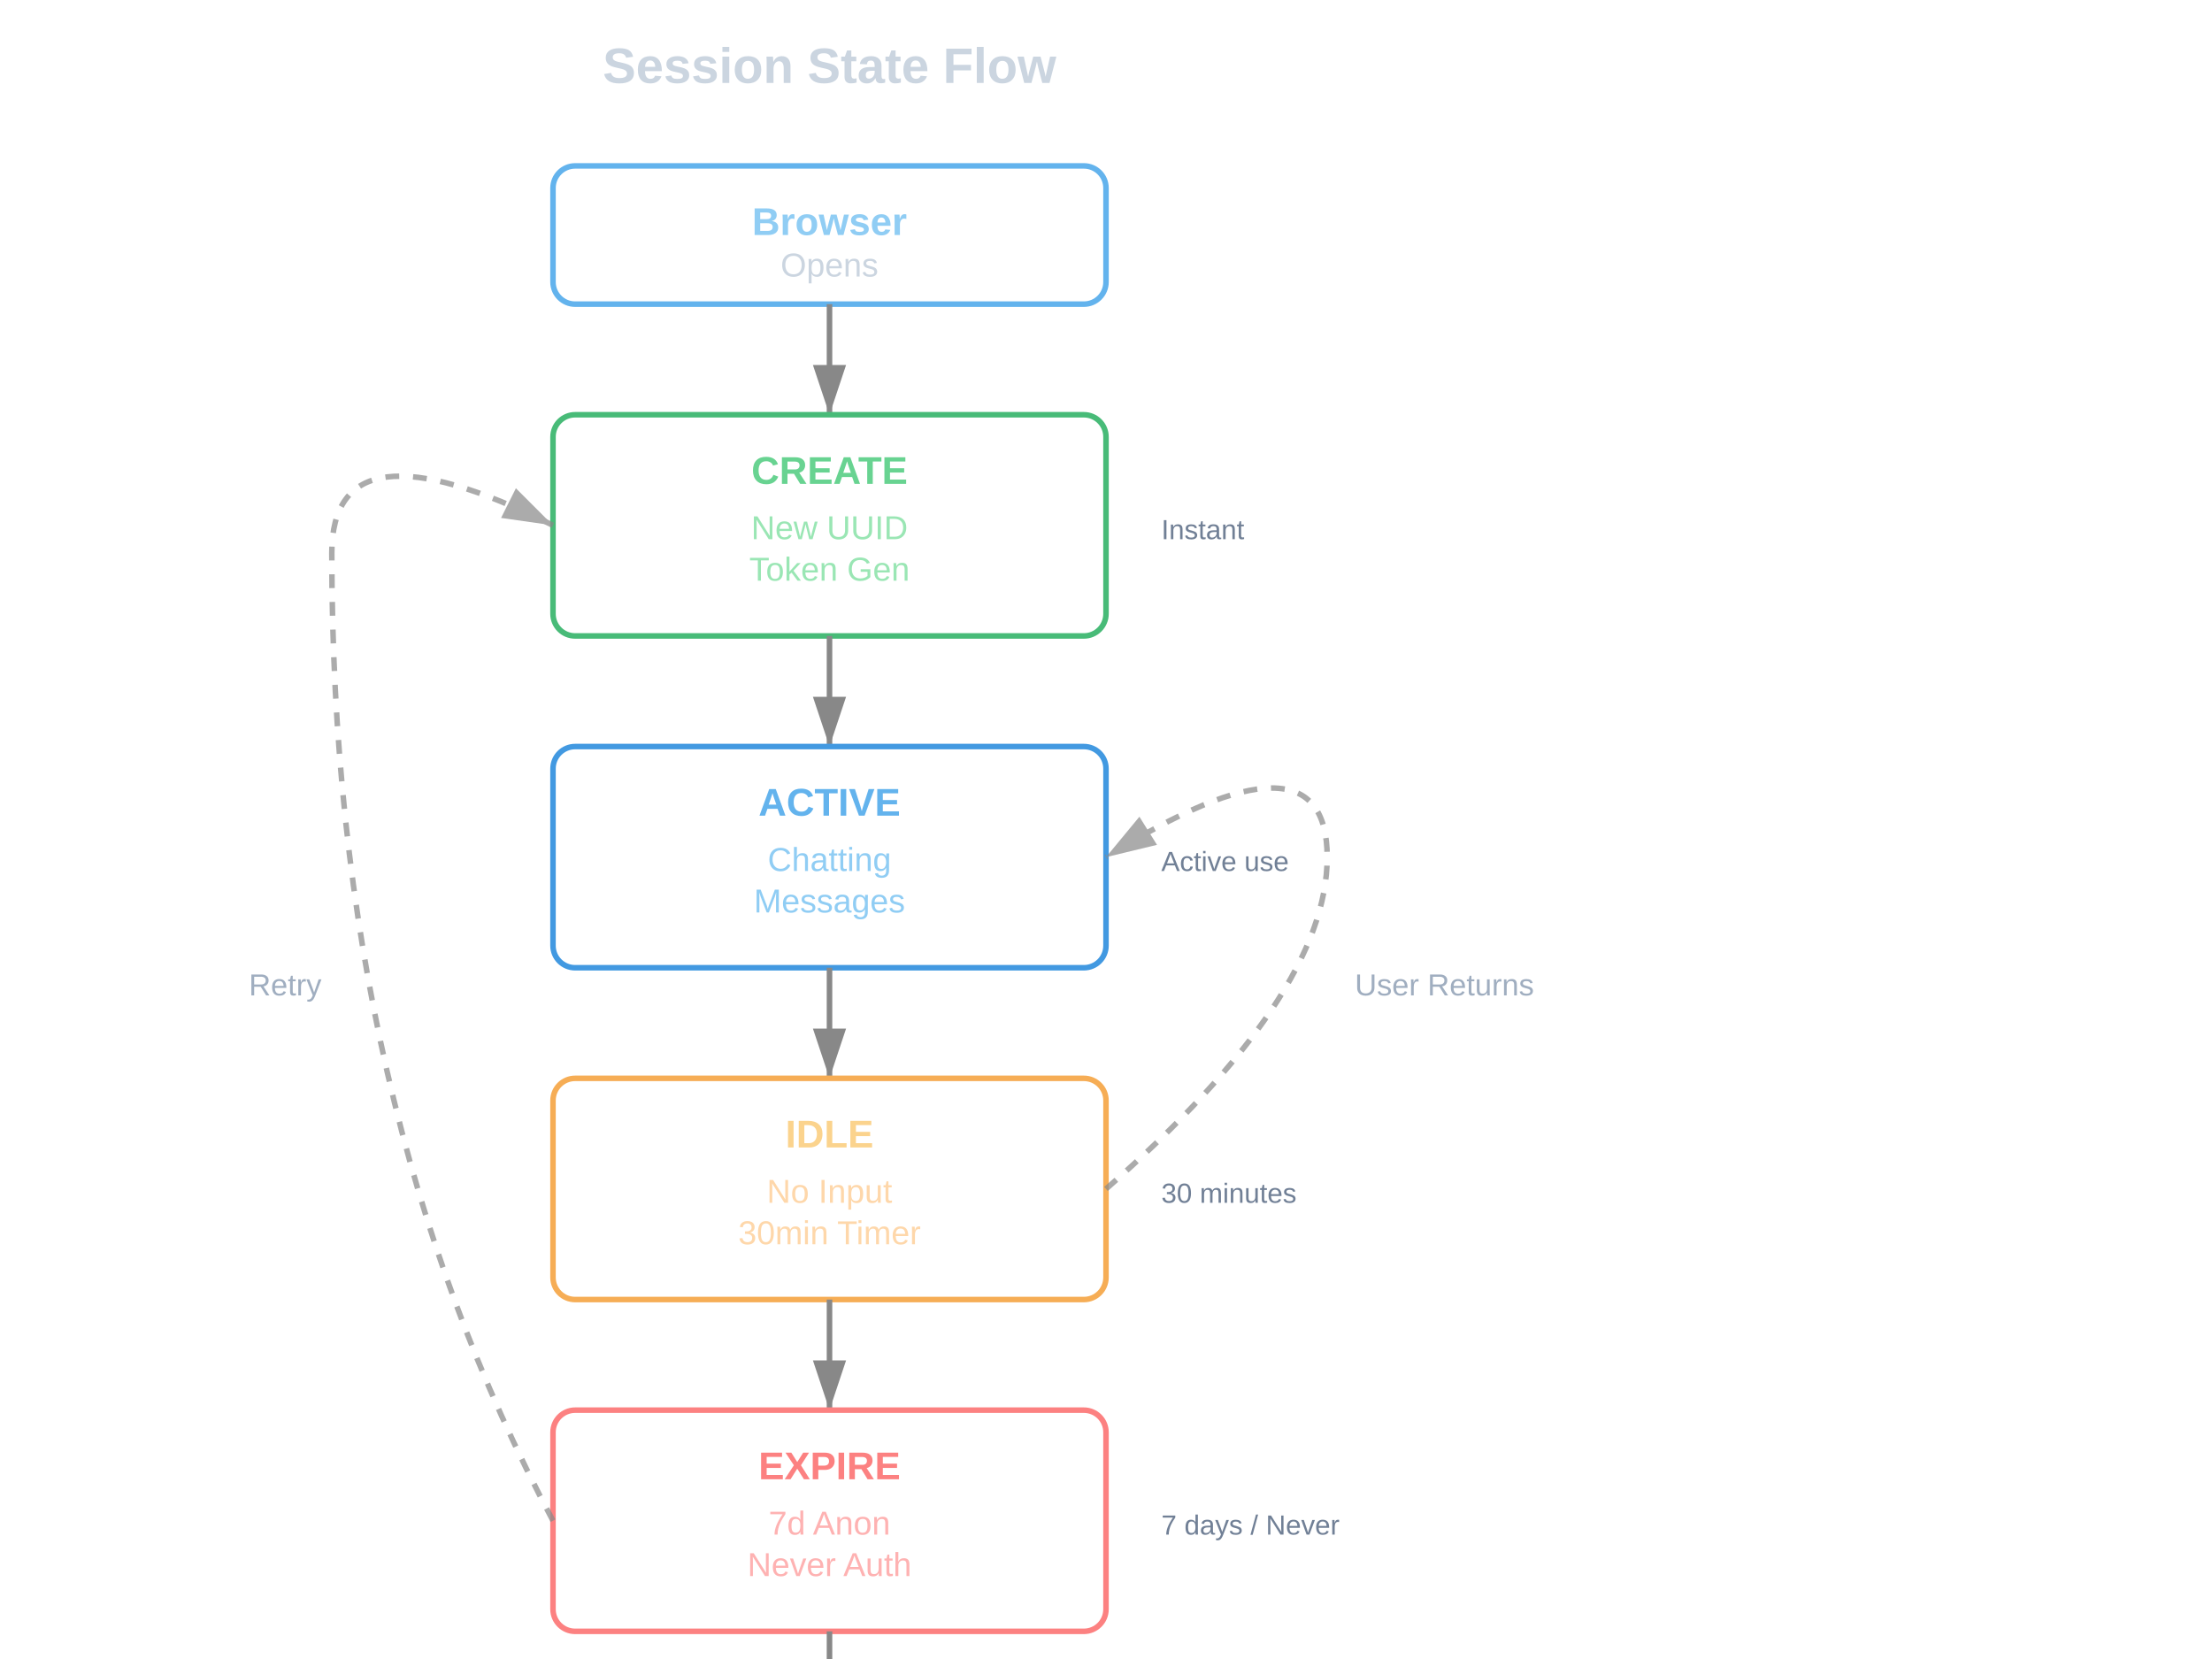
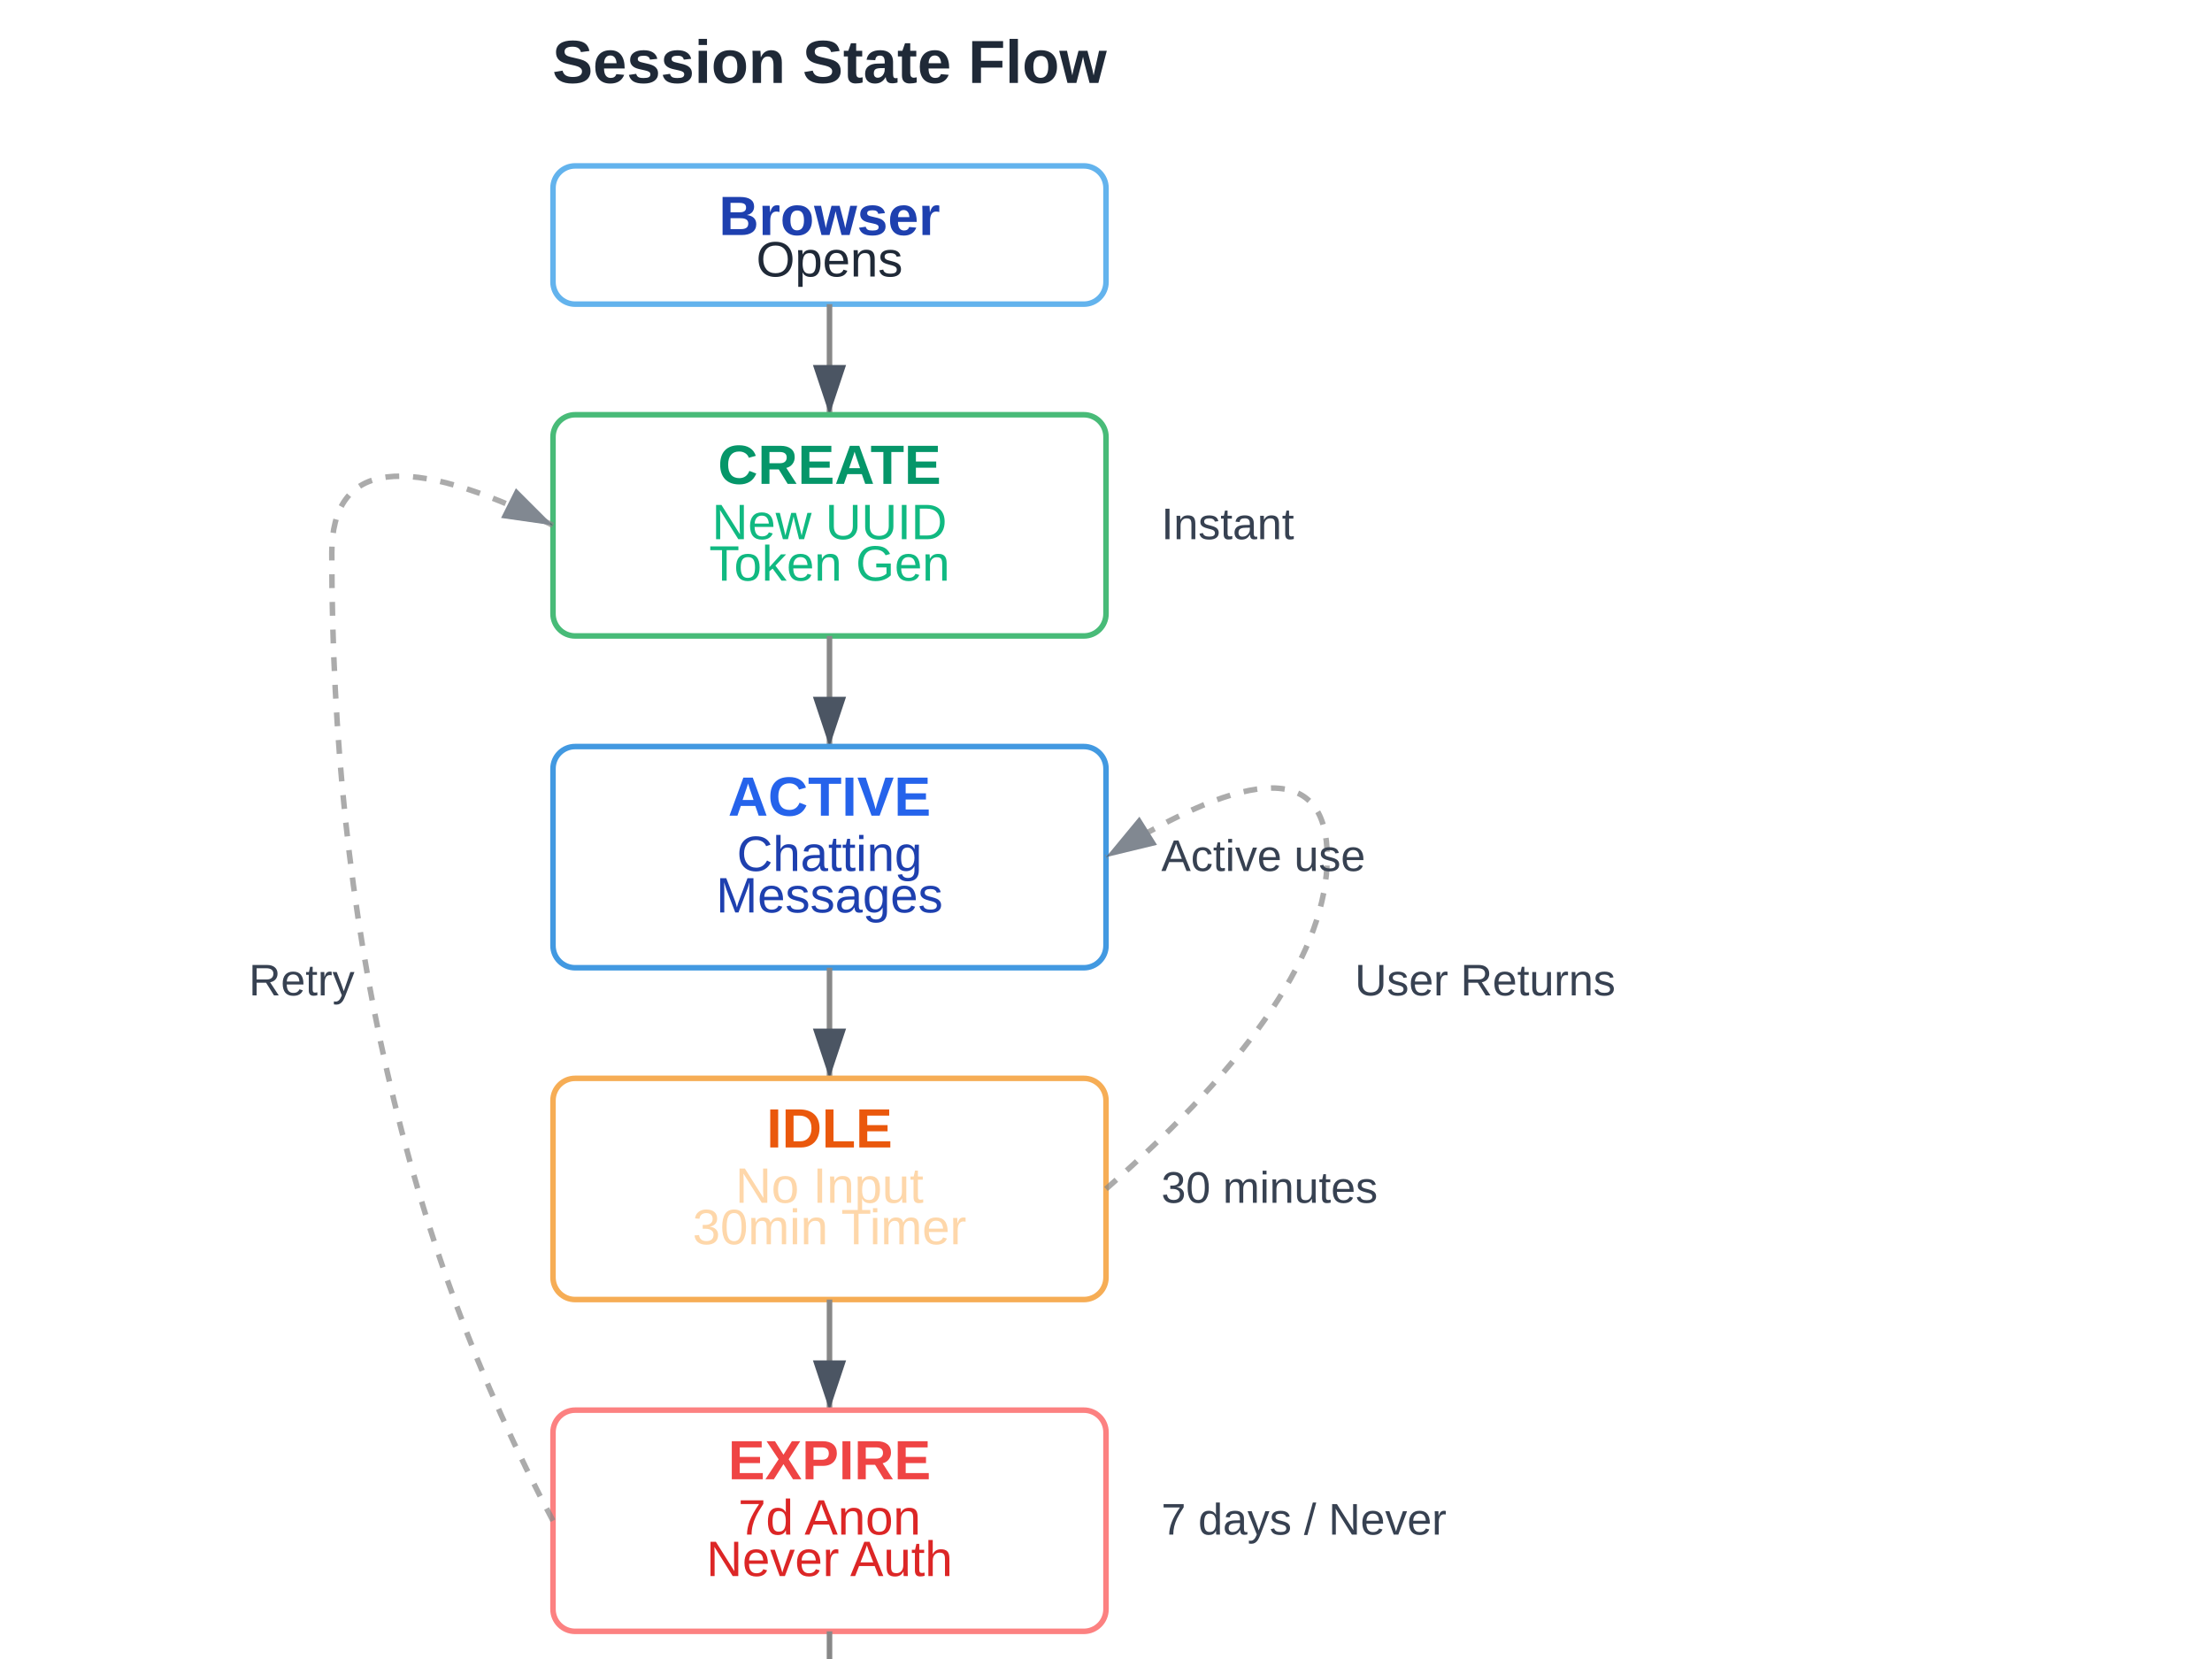
- <svg xmlns="http://www.w3.org/2000/svg" width="800" height="600" viewBox="0 0 800 600">
+ <svg xmlns="http://www.w3.org/2000/svg" width="800" height="600" viewBox="0 0 800 600" style="max-width: 100%; height: auto;">
  <defs>
    <marker id="arrow" markerWidth="10" markerHeight="10" refX="9" refY="3" orient="auto" markerUnits="strokeWidth">
-       <path d="M0,0 L0,6 L9,3 z" fill="#888" />
+       <path d="M0,0 L0,6 L9,3 z" fill="#4B5563" />
    </marker>
  </defs>
-   <text x="300" y="30" text-anchor="middle" font-family="Arial, sans-serif" font-size="18" font-weight="bold" fill="#CBD5E0">Session State Flow</text>
+   <text x="300" y="30" text-anchor="middle" font-family="Arial, sans-serif" font-size="22" font-weight="bold" fill="#1F2937">Session State Flow</text>
  <rect x="200" y="60" width="200" height="50" fill="none" stroke="#63B3ED" stroke-width="2" rx="8" />
-   <text x="300" y="85" text-anchor="middle" font-family="Arial, sans-serif" font-size="14" font-weight="bold" fill="#90CDF4">Browser</text>
-   <text x="300" y="100" text-anchor="middle" font-family="Arial, sans-serif" font-size="12" fill="#CBD5E0">Opens</text>
+   <text x="300" y="85" text-anchor="middle" font-family="Arial, sans-serif" font-size="20" font-weight="bold" fill="#1E40AF">Browser</text>
+   <text x="300" y="100" text-anchor="middle" font-family="Arial, sans-serif" font-size="18" fill="#1F2937">Opens</text>
  <line x1="300" y1="110" x2="300" y2="150" stroke="#888" stroke-width="2" marker-end="url(#arrow)" />
  <rect x="200" y="150" width="200" height="80" fill="none" stroke="#48BB78" stroke-width="2" rx="8" />
-   <text x="300" y="175" text-anchor="middle" font-family="Arial, sans-serif" font-size="14" font-weight="bold" fill="#68D391">CREATE</text>
-   <text x="300" y="195" text-anchor="middle" font-family="Arial, sans-serif" font-size="12" fill="#9AE6B4">New UUID</text>
-   <text x="300" y="210" text-anchor="middle" font-family="Arial, sans-serif" font-size="12" fill="#9AE6B4">Token Gen</text>
+   <text x="300" y="175" text-anchor="middle" font-family="Arial, sans-serif" font-size="20" font-weight="bold" fill="#059669">CREATE</text>
+   <text x="300" y="195" text-anchor="middle" font-family="Arial, sans-serif" font-size="18" fill="#10B981">New UUID</text>
+   <text x="300" y="210" text-anchor="middle" font-family="Arial, sans-serif" font-size="18" fill="#10B981">Token Gen</text>
  <line x1="300" y1="230" x2="300" y2="270" stroke="#888" stroke-width="2" marker-end="url(#arrow)" />
  <rect x="200" y="270" width="200" height="80" fill="none" stroke="#4299E1" stroke-width="2" rx="8" />
-   <text x="300" y="295" text-anchor="middle" font-family="Arial, sans-serif" font-size="14" font-weight="bold" fill="#63B3ED">ACTIVE</text>
-   <text x="300" y="315" text-anchor="middle" font-family="Arial, sans-serif" font-size="12" fill="#90CDF4">Chatting</text>
-   <text x="300" y="330" text-anchor="middle" font-family="Arial, sans-serif" font-size="12" fill="#90CDF4">Messages</text>
+   <text x="300" y="295" text-anchor="middle" font-family="Arial, sans-serif" font-size="20" font-weight="bold" fill="#2563EB">ACTIVE</text>
+   <text x="300" y="315" text-anchor="middle" font-family="Arial, sans-serif" font-size="18" fill="#1E40AF">Chatting</text>
+   <text x="300" y="330" text-anchor="middle" font-family="Arial, sans-serif" font-size="18" fill="#1E40AF">Messages</text>
  <line x1="300" y1="350" x2="300" y2="390" stroke="#888" stroke-width="2" marker-end="url(#arrow)" />
  <rect x="200" y="390" width="200" height="80" fill="none" stroke="#F6AD55" stroke-width="2" rx="8" />
-   <text x="300" y="415" text-anchor="middle" font-family="Arial, sans-serif" font-size="14" font-weight="bold" fill="#FBD38D">IDLE</text>
-   <text x="300" y="435" text-anchor="middle" font-family="Arial, sans-serif" font-size="12" fill="#FED7AA">No Input</text>
-   <text x="300" y="450" text-anchor="middle" font-family="Arial, sans-serif" font-size="12" fill="#FED7AA">30min Timer</text>
+   <text x="300" y="415" text-anchor="middle" font-family="Arial, sans-serif" font-size="20" font-weight="bold" fill="#EA580C">IDLE</text>
+   <text x="300" y="435" text-anchor="middle" font-family="Arial, sans-serif" font-size="18" fill="#FED7AA">No Input</text>
+   <text x="300" y="450" text-anchor="middle" font-family="Arial, sans-serif" font-size="18" fill="#FED7AA">30min Timer</text>
  <path d="M 400 430 Q 480 360 480 310 Q 480 260 400 310" stroke="#888" stroke-width="2" fill="none" marker-end="url(#arrow)" stroke-dasharray="5,5" opacity="0.7" />
-   <text x="490" y="360" font-family="Arial, sans-serif" font-size="11" fill="#A0AEC0">User Returns</text>
+   <text x="490" y="360" font-family="Arial, sans-serif" font-size="16" fill="#374151">User Returns</text>
  <line x1="300" y1="470" x2="300" y2="510" stroke="#888" stroke-width="2" marker-end="url(#arrow)" />
  <rect x="200" y="510" width="200" height="80" fill="none" stroke="#FC8181" stroke-width="2" rx="8" />
-   <text x="300" y="535" text-anchor="middle" font-family="Arial, sans-serif" font-size="14" font-weight="bold" fill="#FC8181">EXPIRE</text>
-   <text x="300" y="555" text-anchor="middle" font-family="Arial, sans-serif" font-size="12" fill="#FEB2B2">7d Anon</text>
-   <text x="300" y="570" text-anchor="middle" font-family="Arial, sans-serif" font-size="12" fill="#FEB2B2">Never Auth</text>
+   <text x="300" y="535" text-anchor="middle" font-family="Arial, sans-serif" font-size="20" font-weight="bold" fill="#EF4444">EXPIRE</text>
+   <text x="300" y="555" text-anchor="middle" font-family="Arial, sans-serif" font-size="18" fill="#DC2626">7d Anon</text>
+   <text x="300" y="570" text-anchor="middle" font-family="Arial, sans-serif" font-size="18" fill="#DC2626">Never Auth</text>
  <path d="M 200 550 Q 120 400 120 200 Q 120 150 200 190" stroke="#888" stroke-width="2" fill="none" marker-end="url(#arrow)" stroke-dasharray="5,5" opacity="0.7" />
-   <text x="90" y="360" font-family="Arial, sans-serif" font-size="11" fill="#A0AEC0">Retry</text>
+   <text x="90" y="360" font-family="Arial, sans-serif" font-size="16" fill="#374151">Retry</text>
  <line x1="300" y1="590" x2="300" y2="630" stroke="#888" stroke-width="2" marker-end="url(#arrow)" />
  <rect x="200" y="630" width="200" height="80" fill="none" stroke="#718096" stroke-width="2" rx="8" />
-   <text x="300" y="655" text-anchor="middle" font-family="Arial, sans-serif" font-size="14" font-weight="bold" fill="#A0AEC0">CLEANUP</text>
-   <text x="300" y="675" text-anchor="middle" font-family="Arial, sans-serif" font-size="12" fill="#CBD5E0">Archive</text>
-   <text x="300" y="690" text-anchor="middle" font-family="Arial, sans-serif" font-size="12" fill="#CBD5E0">Delete</text>
-   <g id="durations" font-family="Arial, sans-serif" font-size="10" fill="#718096">
+   <text x="300" y="655" text-anchor="middle" font-family="Arial, sans-serif" font-size="20" font-weight="bold" fill="#374151">CLEANUP</text>
+   <text x="300" y="675" text-anchor="middle" font-family="Arial, sans-serif" font-size="18" fill="#1F2937">Archive</text>
+   <text x="300" y="690" text-anchor="middle" font-family="Arial, sans-serif" font-size="18" fill="#1F2937">Delete</text>
+   <g id="durations" font-family="Arial, sans-serif" font-size="16" fill="#374151">
    <text x="420" y="195" text-anchor="start">Instant</text>
    <text x="420" y="315" text-anchor="start">Active use</text>
    <text x="420" y="435" text-anchor="start">30 minutes</text>
    <text x="420" y="555" text-anchor="start">7 days / Never</text>
    <text x="420" y="675" text-anchor="start">Permanent</text>
  </g>
</svg>
